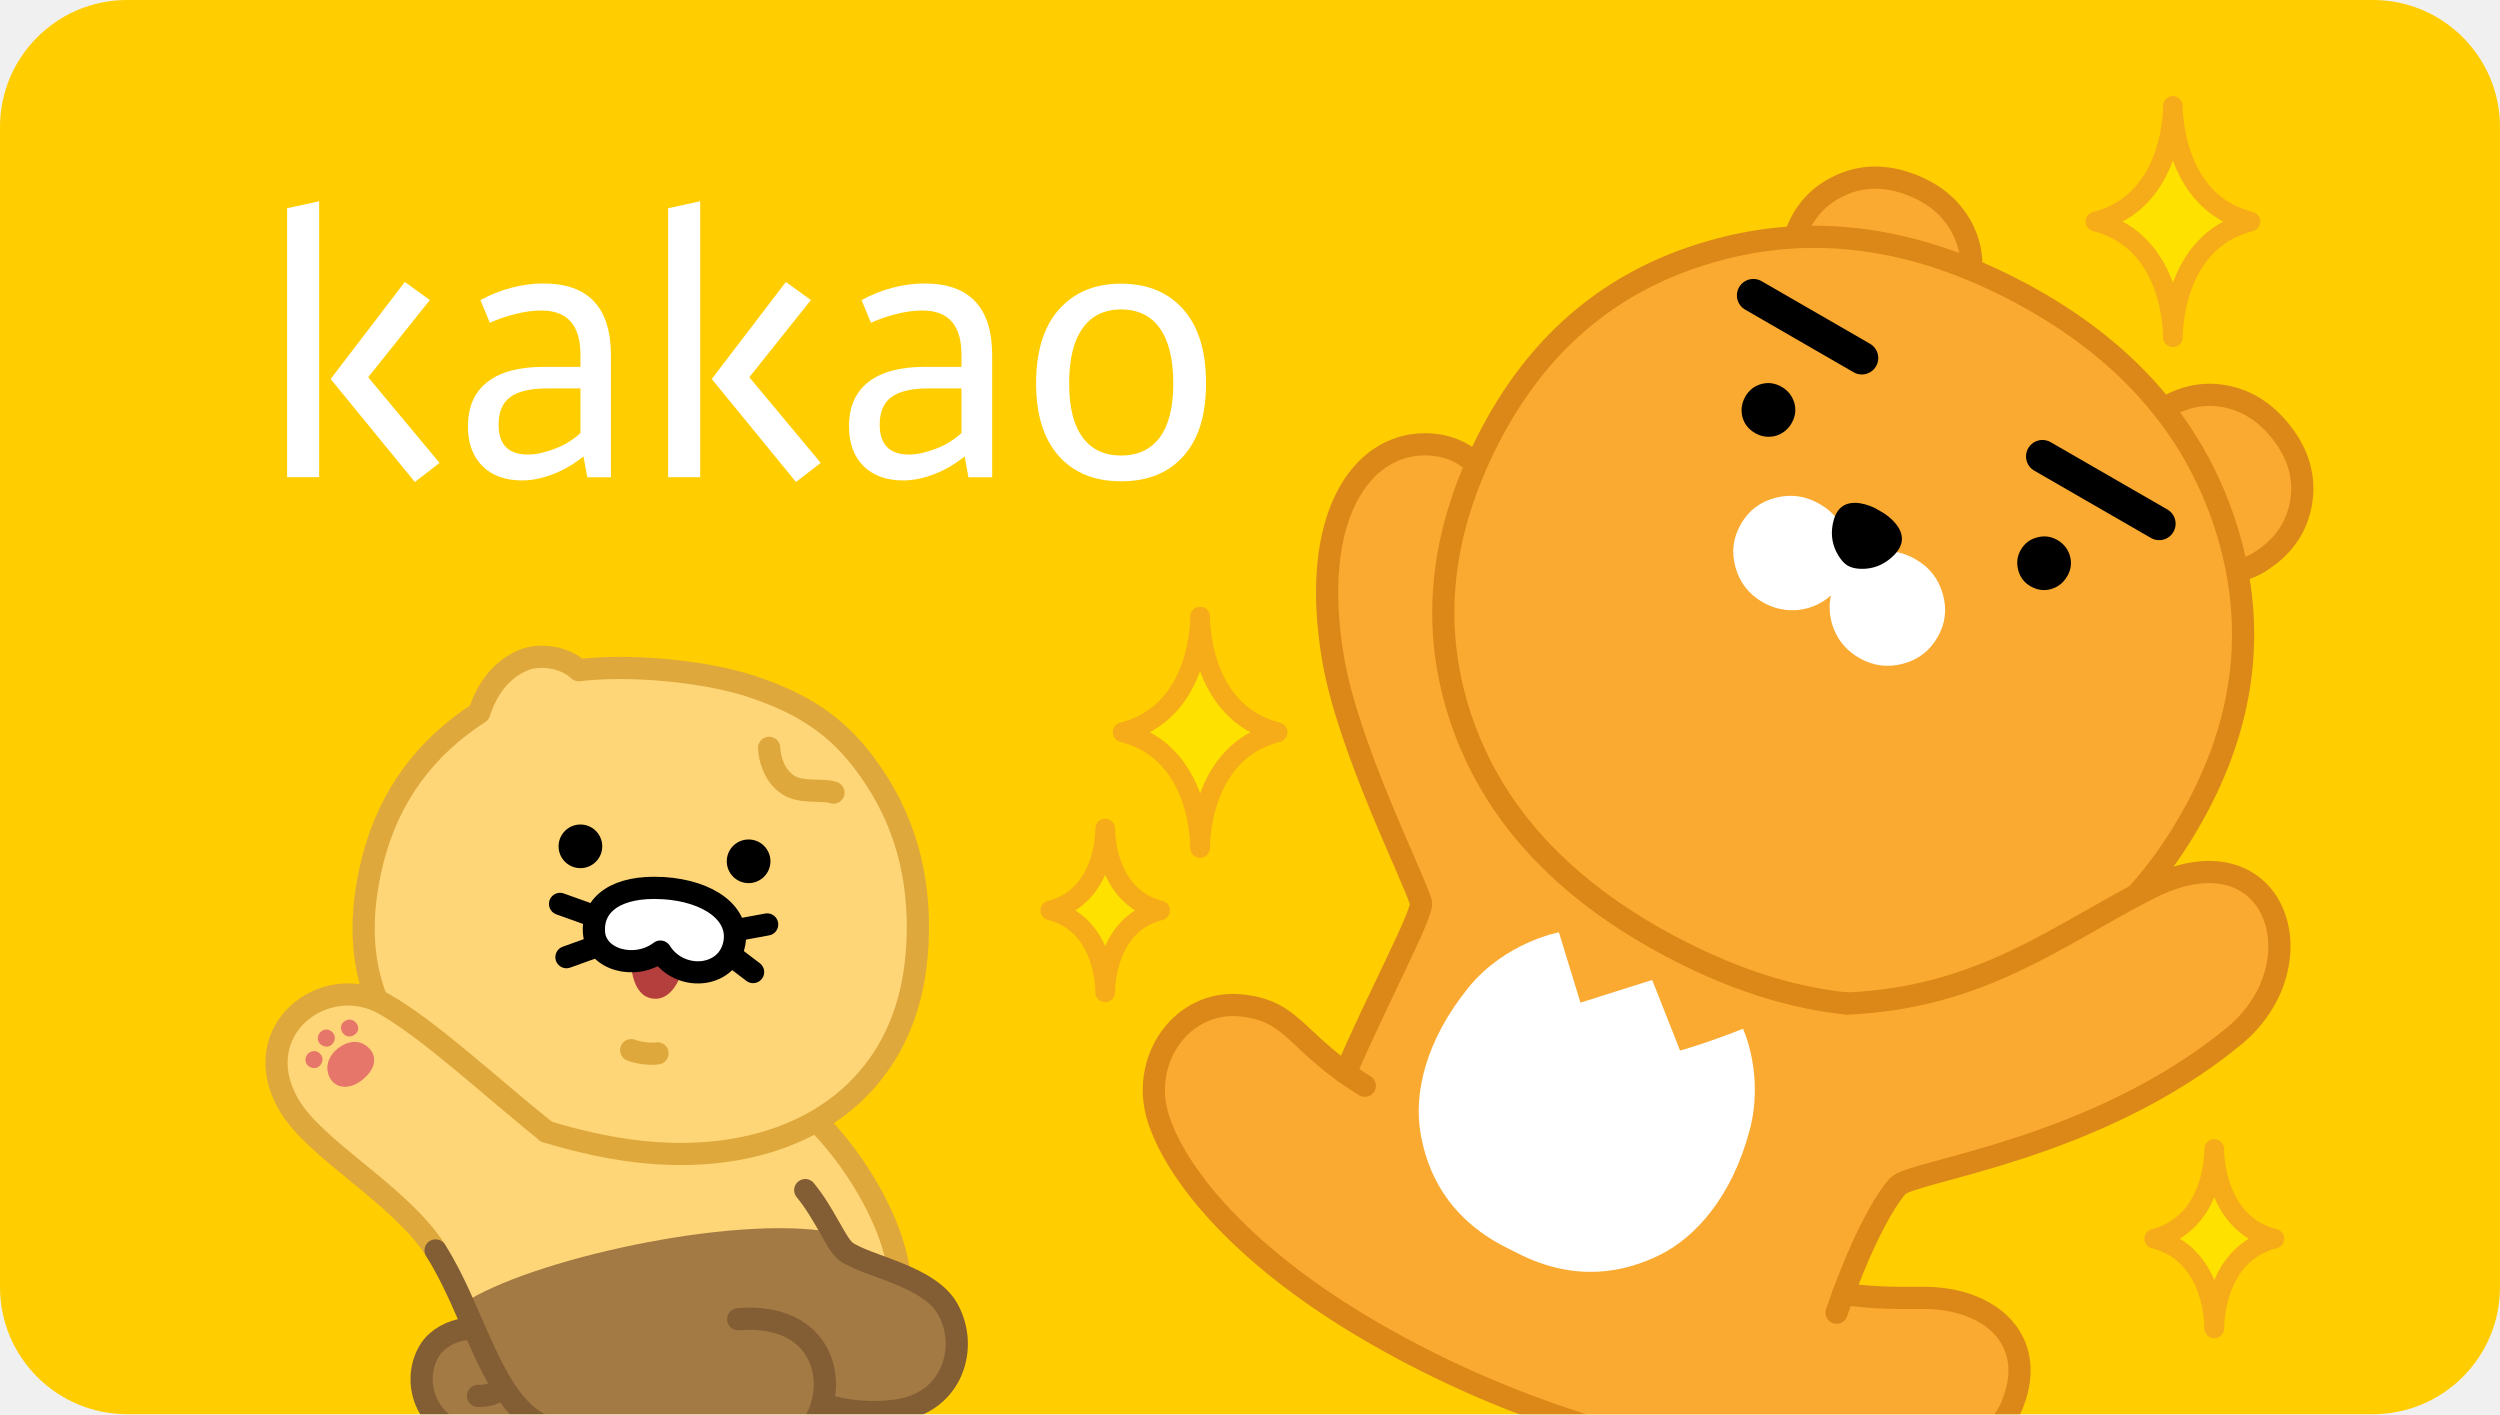
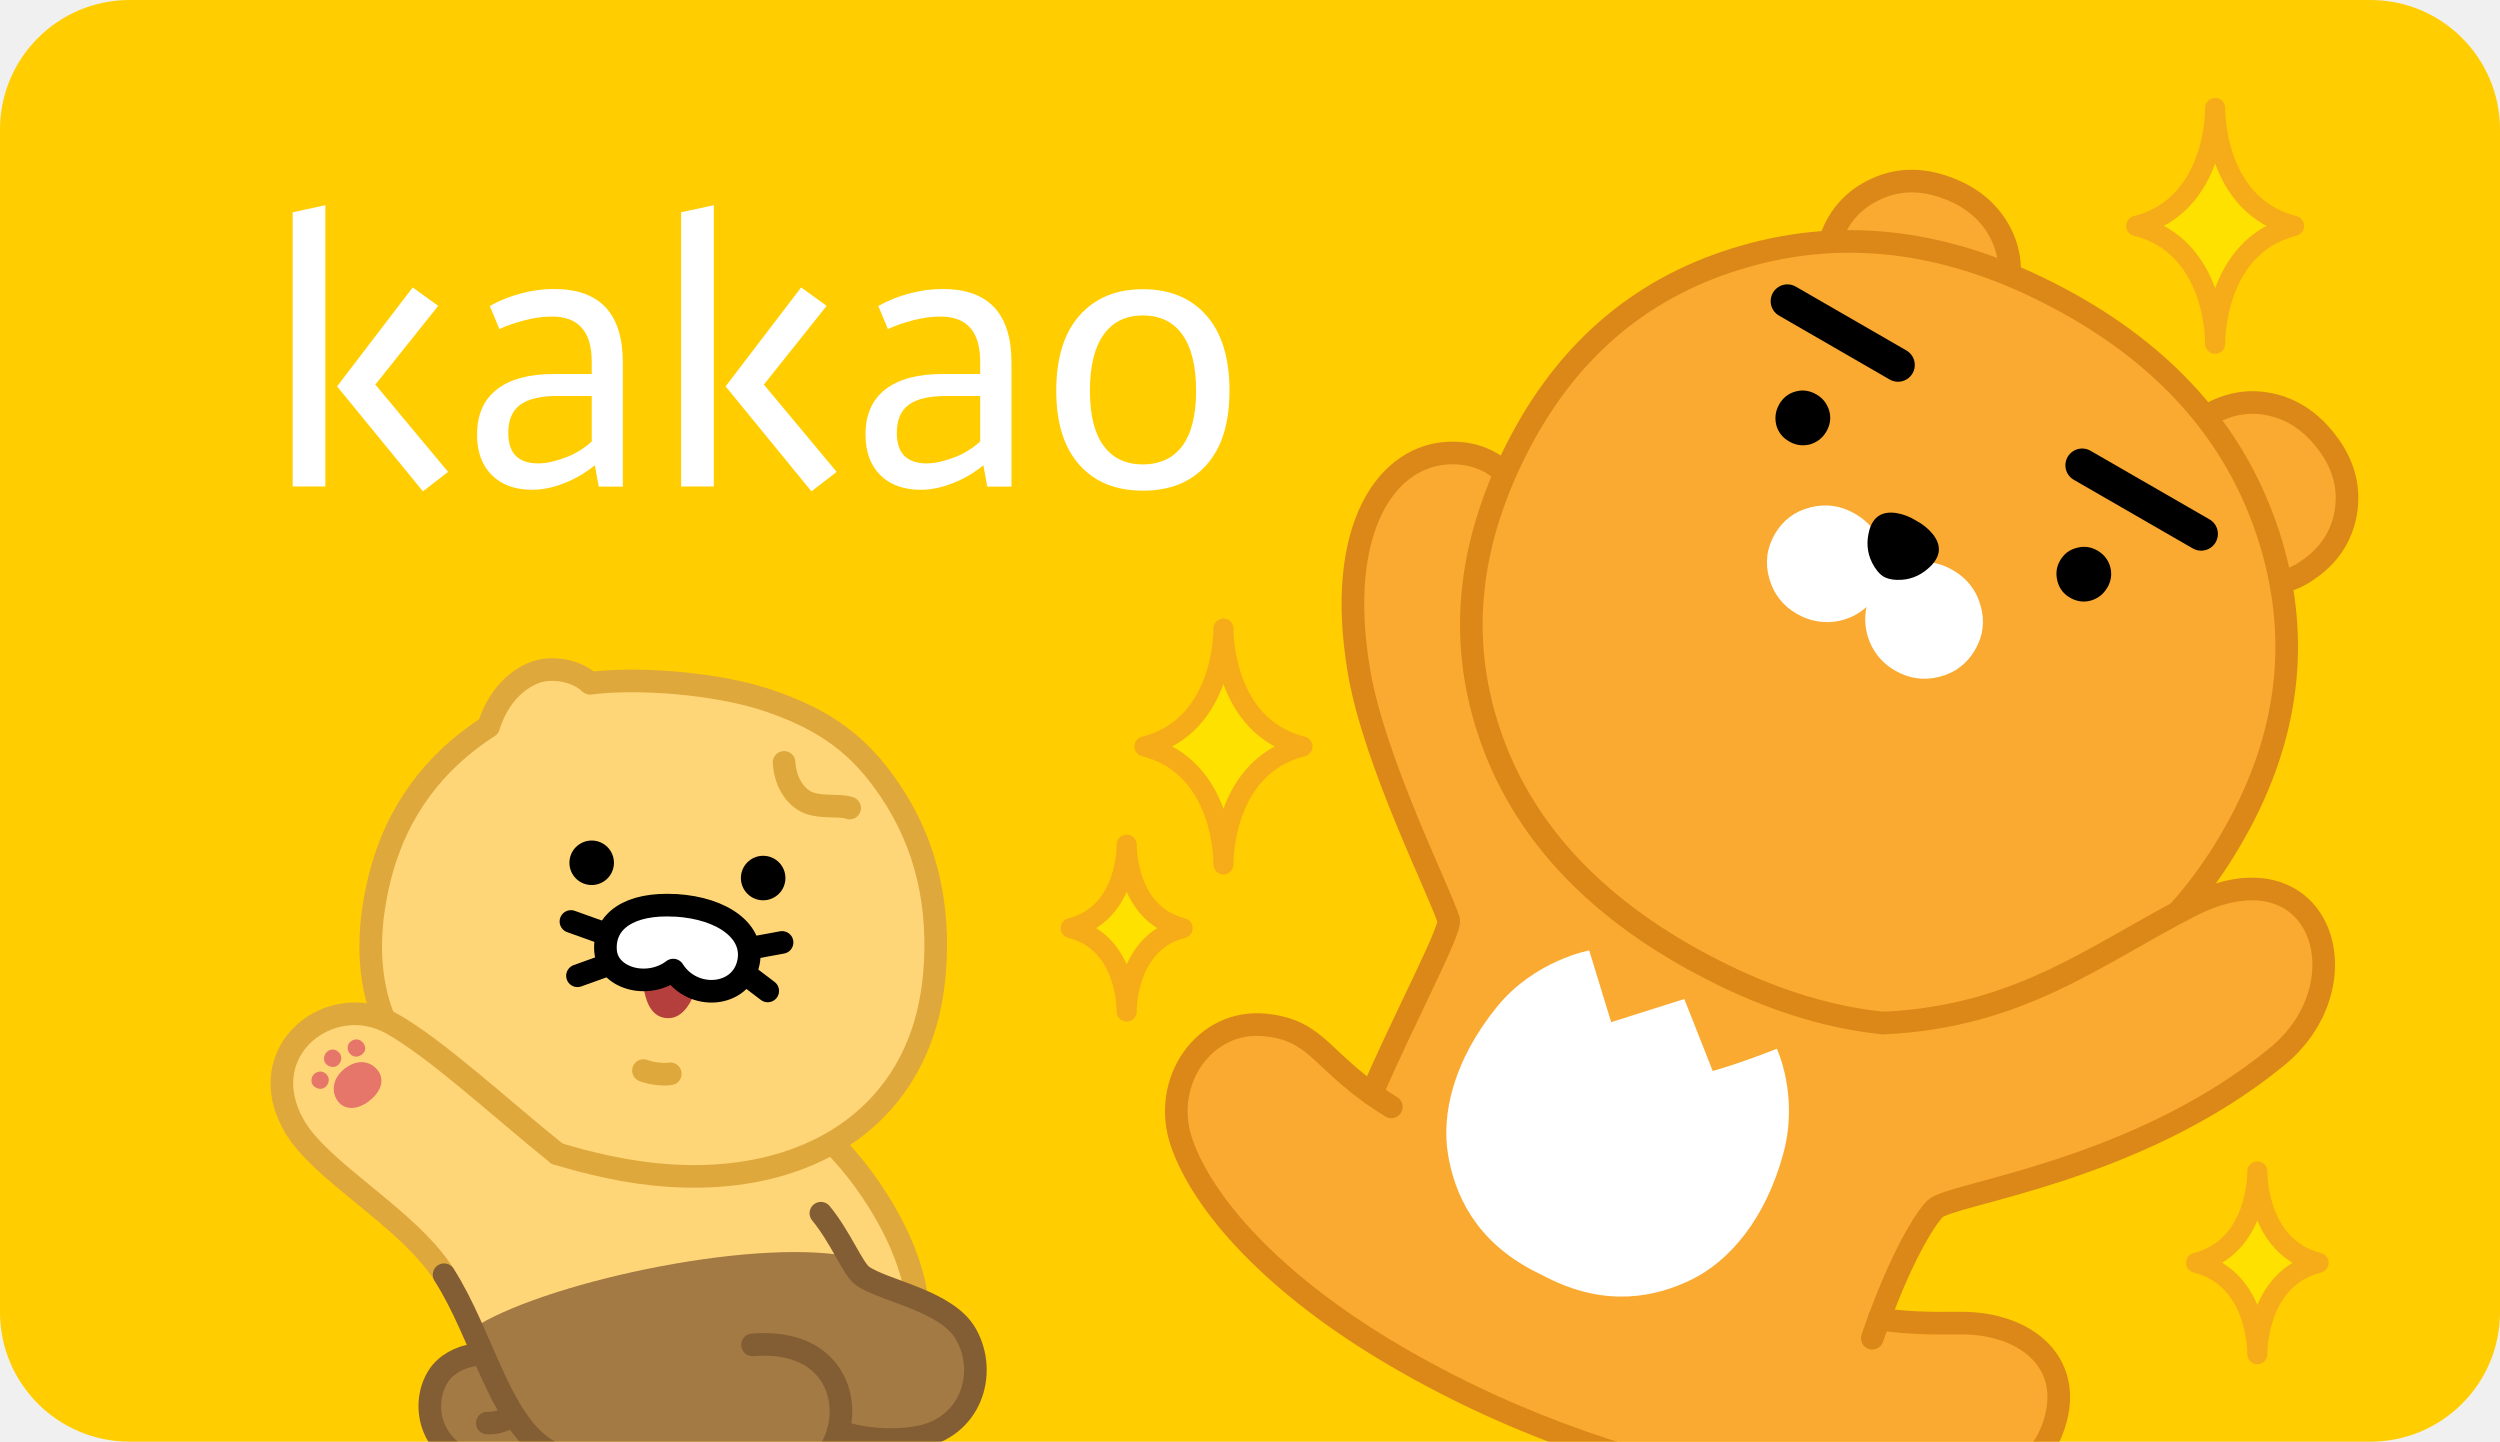
- <svg xmlns="http://www.w3.org/2000/svg" width="472" height="267" viewBox="0 0 472 267" fill="none">
-   <path d="M0 24C0 10.745 10.745 0 24 0H448C461.255 0 472 10.745 472 24V243C472 256.255 461.255 267 448 267H24C10.745 267 0 256.255 0 243V24Z" fill="#FFCD00" />
-   <mask id="mask0_1815_46511" style="mask-type:alpha" maskUnits="userSpaceOnUse" x="0" y="0" width="472" height="267">
-     <path d="M0 24C0 10.745 10.745 0 24 0H448C461.255 0 472 10.745 472 24V243C472 256.255 461.255 267 448 267H24C10.745 267 0 256.255 0 243V24Z" fill="#FFCD00" />
+ <svg xmlns="http://www.w3.org/2000/svg" width="463" height="267" viewBox="0 0 463 267" fill="none">
+   <path d="M0 24C0 10.745 10.745 0 24 0H439C452.255 0 463 10.745 463 24V243C463 256.255 452.255 267 439 267H24C10.745 267 0 256.255 0 243V24Z" fill="#FFCD00" />
+   <mask id="mask0_2686_43533" style="mask-type:alpha" maskUnits="userSpaceOnUse" x="0" y="0" width="463" height="267">
+     <path d="M0 24C0 10.745 10.745 0 24 0H439C452.255 0 463 10.745 463 24V243C463 256.255 452.255 267 439 267H24C10.745 267 0 256.255 0 243V24Z" fill="#FFCD00" />
  </mask>
-   <g mask="url(#mask0_1815_46511)">
+   <g mask="url(#mask0_2686_43533)">
    <path d="M362.835 245.041C356.934 245.119 352.337 244.948 348.005 244.266L347.88 244.203C348.61 242.667 349.34 240.96 350.039 239.051C355.49 224.278 393.023 175.49 372.152 155.533C351.297 135.577 283.093 94.641 283.093 94.641C283.093 94.641 280.065 83.887 269.008 83.871C257.004 83.84 247.112 97.558 251.678 124.389C254.535 141.133 266.586 164.968 268.263 170.353C268.822 172.153 260.001 188.695 254.022 202.569C244.379 195.694 243.416 190.759 234.363 189.813C223.011 188.618 214.967 200.349 218.802 211.538C222.685 222.851 235.589 237.748 258.557 251.171C281.525 264.594 305.036 271.934 325.86 275.658C349.915 279.972 374.28 279.259 379.948 265.06C384.824 252.863 375.569 244.855 362.819 245.026L362.835 245.041Z" fill="#FAAA30" />
    <path d="M283.11 94.656C283.11 94.656 280.081 83.902 269.025 83.887C257.021 83.856 247.129 97.574 251.694 124.404C254.552 141.148 266.602 164.984 268.279 170.369C268.854 172.2 260.018 188.571 254.039 202.584" stroke="#DB8819" stroke-width="4.19" stroke-linecap="round" stroke-linejoin="round" />
    <path fill-rule="evenodd" clip-rule="evenodd" d="M343.096 52.169C341.186 50.757 339.54 49.577 338.158 48.615C338.205 47.576 338.438 46.365 338.857 44.984C340.193 40.577 342.848 37.365 346.792 35.347C350.768 33.299 355.085 33.035 359.744 34.556C364.356 36.046 367.741 38.575 369.9 42.16C371.918 45.45 372.586 49.003 371.919 52.836C370.288 53.255 367.803 53.845 364.464 54.621C363.735 54.807 363.051 54.947 362.415 55.086C359.542 55.723 356.855 55.986 354.34 55.878C350.814 55.924 347.072 54.683 343.112 52.169H343.096Z" fill="#FAAA30" />
    <path d="M338.158 48.661C338.189 47.606 338.391 46.365 338.81 44.968C340.177 40.546 342.848 37.318 346.808 35.316C350.799 33.268 355.085 32.988 359.682 34.478C364.309 35.999 367.726 38.544 369.9 42.113C372.027 45.589 372.664 49.375 371.825 53.503" stroke="#DB8819" stroke-width="4.19" stroke-linecap="round" stroke-linejoin="round" />
    <path fill-rule="evenodd" clip-rule="evenodd" d="M434.376 95.139C433.615 99.499 431.317 102.975 427.481 105.551C426.953 105.939 426.441 106.265 425.959 106.498C425.664 106.405 425.353 106.296 425.027 106.172C422.962 105.551 420.959 104.527 419.018 103.084C412.169 98.025 408.768 91.818 408.815 84.462C408.846 81.902 409.358 79.155 410.321 76.207C413.846 74.546 417.449 74.174 421.145 75.105C425.198 76.114 428.615 78.612 431.394 82.585C434.205 86.588 435.199 90.778 434.376 95.139Z" fill="#FAAA30" />
    <path d="M424.158 107.289C425.261 106.901 426.363 106.327 427.45 105.536C431.286 102.929 433.6 99.453 434.407 95.108C435.199 90.701 434.205 86.511 431.426 82.569C428.599 78.597 425.168 76.083 421.13 75.058C417.186 74.05 413.35 74.531 409.607 76.517" stroke="#DB8819" stroke-width="4.19" stroke-linecap="round" stroke-linejoin="round" />
    <path fill-rule="evenodd" clip-rule="evenodd" d="M381.112 55.133L381.174 55.164C401.005 65.686 413.971 80.288 420.074 98.972C425.944 117.004 424.236 134.772 414.934 152.245C405.166 170.618 391.423 182.319 373.72 187.331C355.458 192.499 336.046 189.644 315.501 178.734L315.424 178.703C294.879 167.794 281.632 153.331 275.685 135.315C269.924 117.842 271.911 99.934 281.695 81.545C290.981 64.056 304.771 52.712 323.064 47.498C341.916 42.067 361.266 44.612 381.096 55.133H381.112Z" fill="#FAAA30" />
    <path fill-rule="evenodd" clip-rule="evenodd" d="M381.112 55.132C361.281 44.595 341.932 42.05 323.08 47.497C304.802 52.711 291.012 64.07 281.71 81.544C271.942 99.933 269.939 117.856 275.7 135.314C281.632 153.33 294.879 167.793 315.439 178.702L315.517 178.733C336.062 189.642 355.473 192.498 373.735 187.33C391.439 182.318 405.182 170.633 414.95 152.244C424.236 134.755 425.96 117.002 420.09 98.97C413.987 80.287 401.02 65.684 381.189 55.163L381.127 55.132H381.112Z" stroke="#DB8819" stroke-width="4.19" stroke-linecap="round" stroke-linejoin="round" />
    <path d="M331.031 55.77L351.514 67.594" stroke="black" stroke-width="6.207" stroke-linecap="round" stroke-linejoin="round" />
    <path d="M407.651 98.879L385.615 86.17" stroke="black" stroke-width="6.207" stroke-linecap="round" stroke-linejoin="round" />
    <path fill-rule="evenodd" clip-rule="evenodd" d="M390.243 108.857C389.56 110.052 388.535 110.844 387.2 111.232C385.88 111.588 384.606 111.402 383.364 110.688C382.168 110.006 381.407 108.997 381.05 107.678C380.677 106.281 380.833 104.993 381.532 103.798C382.246 102.572 383.286 101.781 384.653 101.455C385.973 101.098 387.231 101.269 388.426 101.952C389.653 102.666 390.461 103.69 390.818 105.009C391.175 106.328 390.989 107.6 390.274 108.842L390.243 108.857Z" fill="black" />
    <path fill-rule="evenodd" clip-rule="evenodd" d="M348.796 102.308L352.834 104.636C352.616 104.698 352.384 104.776 352.166 104.869C352.384 104.791 352.601 104.714 352.834 104.636C355.862 103.628 358.828 103.953 361.701 105.614C364.31 107.119 366.003 109.307 366.81 112.178C367.618 115.049 367.291 117.764 365.801 120.325C364.294 122.932 362.089 124.592 359.201 125.337C356.312 126.082 353.564 125.694 350.955 124.189C348.843 122.963 347.306 121.256 346.343 119.052C345.426 116.88 345.209 114.661 345.675 112.411C343.967 113.947 341.932 114.863 339.588 115.157C337.165 115.39 334.882 114.909 332.77 113.683C330.161 112.178 328.469 109.99 327.661 107.119C326.854 104.248 327.195 101.502 328.702 98.91C330.177 96.35 332.366 94.705 335.255 93.975C338.159 93.23 340.892 93.618 343.501 95.124C346.389 96.784 348.144 99.189 348.781 102.308H348.796Z" fill="white" />
    <path fill-rule="evenodd" clip-rule="evenodd" d="M357.663 104.744C356.079 106.358 354.247 107.243 352.166 107.382C350.768 107.46 349.681 107.258 348.874 106.808C348.082 106.343 347.367 105.489 346.73 104.248C345.768 102.339 345.612 100.306 346.218 98.134C346.932 95.666 348.594 94.627 351.203 95.015C352.492 95.232 353.719 95.697 354.883 96.427C356.095 97.079 357.12 97.901 357.943 98.91C359.573 100.974 359.433 102.882 357.663 104.744Z" fill="black" />
    <path fill-rule="evenodd" clip-rule="evenodd" d="M329.495 74.888C330.209 73.663 331.234 72.856 332.554 72.499C333.874 72.142 335.147 72.328 336.39 73.042C337.585 73.725 338.377 74.749 338.781 76.099C339.138 77.418 338.952 78.69 338.238 79.932C337.554 81.111 336.529 81.918 335.194 82.306C333.827 82.632 332.538 82.461 331.358 81.763C330.116 81.049 329.324 80.04 328.967 78.722C328.641 77.356 328.827 76.083 329.51 74.888H329.495Z" fill="black" />
    <path d="M348.749 189.473C374.108 188.324 388.209 176.701 405.617 167.81C429.625 155.535 438.461 181.931 421.736 195.664C395.57 217.141 361.281 220.959 358.362 223.876C356.778 225.459 352.073 232.349 346.746 247.836" fill="#FAAA30" />
    <path d="M348.749 189.473C374.108 188.324 388.209 176.701 405.617 167.81C429.625 155.535 438.461 181.931 421.736 195.664C395.57 217.141 361.281 220.959 358.362 223.876C356.778 225.459 352.073 232.349 346.746 247.836" stroke="#DB8819" stroke-width="4.19" stroke-linecap="round" stroke-linejoin="round" />
    <path d="M257.672 204.99C244.472 196.874 244.472 190.884 234.378 189.828C223.027 188.633 214.982 200.365 218.818 211.554C222.7 222.866 235.605 237.764 258.573 251.187C281.54 264.61 305.051 271.95 325.876 275.674C349.93 279.988 374.295 279.274 379.964 265.075C384.84 252.878 375.584 244.871 362.835 245.042C356.934 245.119 352.337 244.948 348.005 244.266" stroke="#DB8819" stroke-width="4.19" stroke-linecap="round" stroke-linejoin="round" />
    <path d="M241.212 138.248C226.211 134.477 226.583 116.414 226.583 116.414C226.583 116.414 226.941 134.477 211.955 138.248C226.956 142.019 226.583 160.082 226.583 160.082C226.583 160.082 226.211 142.019 241.212 138.248Z" fill="#FFE100" stroke="#F6AC19" stroke-width="3.724" stroke-linecap="round" stroke-linejoin="round" />
    <path d="M424.874 41.834C409.873 38.063 410.246 20 410.246 20C410.246 20 410.603 38.063 395.617 41.834C410.618 45.605 410.246 63.668 410.246 63.668C410.246 63.668 409.888 45.605 424.874 41.834Z" fill="#FFE100" stroke="#F6AC19" stroke-width="3.724" stroke-linecap="round" stroke-linejoin="round" />
    <path d="M429.393 233.87C417.777 230.952 418.057 216.939 418.057 216.939C418.057 216.939 418.336 230.937 406.721 233.87C418.352 236.787 418.057 250.8 418.057 250.8C418.057 250.8 417.777 236.802 429.393 233.87Z" fill="#FFE100" stroke="#F6AC19" stroke-width="3.724" stroke-linecap="round" stroke-linejoin="round" />
    <path d="M219.021 171.889C208.399 169.22 208.663 156.434 208.663 156.434C208.663 156.434 208.927 169.22 198.305 171.889C208.927 174.559 208.663 187.345 208.663 187.345C208.663 187.345 208.399 174.559 219.021 171.889Z" fill="#FFE100" stroke="#F6AC19" stroke-width="3.724" stroke-linecap="round" stroke-linejoin="round" />
    <path d="M284.243 235.467C273.047 229.741 269.382 220.973 268.186 213.882C266.913 206.371 269.164 196.408 277.24 186.461C284.212 177.864 294.322 176.018 294.322 176.018L298.39 189.301L311.932 185.018L317.196 198.348C317.196 198.348 321.606 197.169 329.076 194.236C329.076 194.236 333.175 202.895 330.287 213.571C326.948 225.924 320.177 233.574 313.345 236.941C306.885 240.123 297.629 242.295 286.433 236.569L284.259 235.467H284.243Z" fill="white" />
    <path d="M90.254 263.548C96.419 263.734 97.755 257.465 95.239 253.865C91.807 248.946 83.887 250.622 81.185 254.843C77.629 260.398 79.912 269.585 89.478 271.276C97.196 272.642 102.631 270.438 106.669 266.419L100.426 255.355" fill="#A37944" />
    <path d="M90.254 263.548C96.419 263.734 97.755 257.465 95.239 253.865C91.807 248.946 83.887 250.622 81.185 254.843C77.629 260.398 79.912 269.585 89.478 271.276C97.196 272.642 102.631 270.438 106.669 266.419L100.426 255.355" stroke="#835D33" stroke-width="4.19" stroke-linecap="round" stroke-linejoin="round" />
    <path d="M152.029 209.749L103.143 213.66C92.661 205.233 80.797 194.2 72.473 189.545C61.261 183.291 46.524 194.526 54.444 208.461C59.351 217.089 75.408 225.422 82.257 236.083C89.291 247.054 92.506 263.1 101.156 268.438C111.312 274.707 137.773 278.261 149.28 272.69C152.371 271.2 154.482 268.174 155.337 264.776L156.734 224.693" fill="#FFD677" />
    <path d="M150.041 208.229C157.945 213.582 170.244 230.761 169.949 243.827C169.67 256.117 155.771 253.758 153.287 245.658" fill="#FFD677" />
    <path d="M150.041 208.229C157.945 213.582 170.244 230.761 169.949 243.827C169.67 256.117 155.771 253.758 153.287 245.658" stroke="#DEA83D" stroke-width="4.19" stroke-linecap="round" stroke-linejoin="round" />
    <path d="M178.894 247.084C175.338 240.799 163.629 239.077 159.716 236.284C158.955 235.74 158.132 234.375 157.138 232.652C138.27 229.207 99.587 237.944 87.443 246.106C91.496 255.169 94.897 264.588 101.14 268.437C111.296 274.706 137.758 278.26 149.265 272.689C152.262 271.246 154.343 268.359 155.243 265.085C159.716 266.606 165.027 267.025 169.872 266.218C179.795 264.557 183.009 254.378 178.894 247.1" fill="#A37944" />
    <path d="M173.055 180.512C174.157 167.617 171.502 156.351 164.948 146.559C159.296 138.086 152.929 133.275 141.965 129.628C132.648 126.54 118.206 125.408 109.277 126.54C106.792 124.151 101.978 123.22 98.561 124.74C94.85 126.385 92.008 129.753 90.486 134.563C80.548 140.926 73.404 150.19 70.33 162.558C67.798 172.722 68.171 181.49 71.184 188.907C73.808 195.332 80.02 196.527 86.418 200.918C91.449 204.379 103.112 213.643 103.112 213.643C106.124 214.574 109.323 215.412 112.693 216.126C144.248 222.876 170.523 209.841 173.039 180.497" fill="#FFD677" />
    <path d="M173.055 180.512C174.157 167.617 171.502 156.351 164.948 146.559C159.296 138.086 152.929 133.275 141.965 129.628C132.648 126.54 118.206 125.408 109.277 126.54C106.792 124.151 101.978 123.22 98.561 124.74C94.85 126.385 92.008 129.753 90.486 134.563C80.548 140.926 73.404 150.19 70.33 162.558C67.798 172.722 68.171 181.49 71.184 188.907C73.808 195.332 80.02 196.527 86.418 200.918C91.449 204.379 103.112 213.643 103.112 213.643C106.124 214.574 109.323 215.412 112.693 216.126C144.248 222.876 170.523 209.841 173.039 180.497L173.055 180.512Z" stroke="#DEA83D" stroke-width="4.19" stroke-linecap="round" stroke-linejoin="round" />
    <path d="M145.213 141.189C145.275 143.222 146.191 146.528 148.847 148.219C151.362 149.833 155.447 148.917 157.357 149.647" fill="#FFD677" />
    <path d="M145.213 141.189C145.275 143.222 146.191 146.528 148.847 148.219C151.362 149.833 155.447 148.917 157.357 149.647" stroke="#DEA83D" stroke-width="4.19" stroke-linecap="round" stroke-linejoin="round" />
    <path d="M119.17 198.266C119.776 198.498 120.707 198.747 121.686 198.855C122.586 198.964 123.456 198.979 124.139 198.871" stroke="#DEA83D" stroke-width="4.19" stroke-linecap="round" stroke-linejoin="round" />
    <path d="M119.044 178.541C119.044 178.541 118.19 188.473 123.687 188.566C128.486 188.659 129.775 179.72 129.775 179.72" fill="#B53F3C" />
    <path d="M144.839 174.537L134.621 176.415" stroke="black" stroke-width="4.19" stroke-linecap="round" stroke-linejoin="round" />
    <path d="M142.183 183.523L135.832 178.697" stroke="black" stroke-width="4.19" stroke-linecap="round" stroke-linejoin="round" />
    <path d="M105.736 170.658L114.759 173.886" stroke="black" stroke-width="4.19" stroke-linecap="round" stroke-linejoin="round" />
    <path d="M106.947 180.713L114.665 177.936" stroke="black" stroke-width="4.19" stroke-linecap="round" stroke-linejoin="round" />
    <path d="M125.116 167.68C116.638 167.167 111.715 170.581 112.15 176.121C112.553 181.196 119.914 183.275 124.682 179.659C128.284 185.417 137.307 184.765 138.627 178.185C139.745 172.599 133.999 168.207 125.116 167.664" fill="white" />
    <path d="M125.116 167.68C116.638 167.167 111.715 170.581 112.15 176.121C112.553 181.196 119.914 183.275 124.682 179.659C128.284 185.417 137.307 184.765 138.627 178.185C139.745 172.599 133.999 168.207 125.116 167.664V167.68Z" stroke="black" stroke-width="4.19" stroke-linecap="round" stroke-linejoin="round" />
    <path d="M113.688 160.152C113.487 162.417 111.483 164.093 109.216 163.891C106.949 163.69 105.272 161.688 105.474 159.422C105.675 157.157 107.679 155.481 109.946 155.682C112.213 155.884 113.89 157.886 113.688 160.152Z" fill="black" />
    <path d="M145.444 162.978C145.242 165.243 143.239 166.919 140.972 166.718C138.705 166.516 137.027 164.514 137.229 162.248C137.431 159.983 139.434 158.307 141.702 158.509C143.969 158.71 145.646 160.712 145.444 162.978Z" fill="black" />
    <path d="M152.029 224.691C155.741 229.207 157.93 234.995 159.716 236.283C163.63 239.092 175.338 240.815 178.895 247.084C183.01 254.362 179.795 264.542 169.872 266.202C165.027 267.009 159.716 266.59 155.244 265.069" stroke="#835D33" stroke-width="4.19" stroke-linecap="round" stroke-linejoin="round" />
    <path d="M103.143 213.644C92.661 205.218 80.797 194.184 72.473 189.529C61.261 183.275 46.524 194.51 54.444 208.445C59.351 217.073 75.424 225.407 82.257 236.068" fill="#FFD677" />
    <path d="M103.143 213.644C92.661 205.218 80.797 194.184 72.473 189.529C61.261 183.275 46.524 194.51 54.444 208.445C59.351 217.073 75.424 225.407 82.257 236.068" stroke="#DEA83D" stroke-width="4.19" stroke-linecap="round" stroke-linejoin="round" />
    <path d="M82.24 236.082C89.275 247.053 92.489 263.099 101.139 268.437C111.295 274.706 137.757 278.26 149.264 272.689C159.14 267.909 159.125 247.488 139.372 249.071" stroke="#835D33" stroke-width="4.19" stroke-linecap="round" stroke-linejoin="round" />
    <path d="M69.771 198.001C71.169 199.537 70.982 201.803 68.451 203.836C66.059 205.76 63.606 205.527 62.457 203.789C61.245 201.943 61.758 199.553 63.777 197.955C65.796 196.356 68.14 196.217 69.771 198.001Z" fill="#E6756A" />
    <path d="M67.163 193.035C67.753 193.686 67.892 194.617 67.038 195.285C66.34 195.828 65.501 195.843 64.88 195.223C64.212 194.571 64.212 193.438 64.911 192.91C65.703 192.305 66.573 192.383 67.163 193.035Z" fill="#E6756A" />
    <path d="M63.016 196.729C62.612 197.505 61.773 197.862 60.857 197.396C60.065 196.993 59.801 196.155 60.158 195.348C60.531 194.495 61.587 194.107 62.348 194.572C63.187 195.084 63.435 195.938 63.016 196.729Z" fill="#E6756A" />
    <path d="M60.688 200.778C60.284 201.554 59.445 201.911 58.529 201.445C57.737 201.042 57.473 200.204 57.83 199.397C58.203 198.544 59.352 198.218 60.02 198.621C60.874 199.133 61.107 199.987 60.688 200.778Z" fill="#E6756A" />
  </g>
  <path d="M60.257 90.094H54.203V39.313L60.257 38V90.094ZM76.418 53.225L81.157 56.647L69.513 71.224L82.99 87.393L78.325 91L62.423 71.557L76.436 53.225H76.418Z" fill="white" />
  <path d="M88.356 80.438C88.356 76.793 89.578 74.037 92.003 72.132C94.428 70.226 97.983 69.264 102.611 69.264H109.59V66.97C109.59 61.402 107.128 58.627 102.222 58.627C100.649 58.627 98.982 58.849 97.261 59.293C95.521 59.737 93.947 60.274 92.485 60.94L90.707 56.666C92.503 55.667 94.447 54.872 96.52 54.335C98.594 53.781 100.63 53.522 102.592 53.522C111.089 53.522 115.347 58.054 115.347 67.118V90.113H110.886L110.164 86.172C108.368 87.615 106.443 88.744 104.407 89.521C102.37 90.316 100.426 90.705 98.594 90.705C95.391 90.705 92.892 89.798 91.078 87.985C89.263 86.172 88.338 83.656 88.338 80.456M99.704 85.821C100.537 85.821 101.389 85.71 102.296 85.488C103.185 85.266 104.092 84.989 104.98 84.637C105.869 84.285 106.721 83.86 107.498 83.361C108.294 82.861 108.979 82.325 109.59 81.751V73.334H103.296C100.112 73.334 97.779 73.889 96.317 74.981C94.854 76.072 94.132 77.811 94.132 80.179C94.132 83.953 95.984 85.821 99.704 85.821Z" fill="white" />
  <path d="M132.196 90.094H126.143V39.313L132.196 38V90.094ZM148.357 53.225L153.097 56.647L141.471 71.224L154.948 87.393L150.283 91L134.381 71.557L148.376 53.225H148.357Z" fill="white" />
  <path d="M160.295 80.438C160.295 76.793 161.517 74.037 163.942 72.132C166.385 70.226 169.921 69.264 174.568 69.264H181.529V66.97C181.529 61.402 179.066 58.627 174.161 58.627C172.587 58.627 170.921 58.849 169.199 59.293C167.459 59.737 165.886 60.274 164.442 60.94L162.664 56.666C164.46 55.667 166.404 54.872 168.477 54.335C170.551 53.781 172.587 53.522 174.568 53.522C183.065 53.522 187.323 58.054 187.323 67.118V90.113H182.843L182.121 86.172C180.325 87.615 178.418 88.744 176.364 89.521C174.327 90.316 172.383 90.705 170.551 90.705C167.348 90.705 164.849 89.798 163.016 87.985C161.202 86.172 160.295 83.656 160.295 80.456M171.643 85.821C172.476 85.821 173.328 85.71 174.235 85.488C175.123 85.266 176.03 84.989 176.919 84.637C177.808 84.285 178.659 83.86 179.437 83.361C180.214 82.861 180.918 82.325 181.529 81.751V73.334H175.253C172.069 73.334 169.736 73.889 168.274 74.981C166.811 76.072 166.089 77.811 166.089 80.179C166.089 83.953 167.941 85.821 171.661 85.821" fill="white" />
  <path d="M211.649 53.559C216.647 53.559 220.572 55.187 223.423 58.424C226.274 61.661 227.699 66.305 227.699 72.354C227.699 78.403 226.292 82.88 223.46 86.08C220.627 89.28 216.703 90.871 211.667 90.871C206.632 90.871 202.744 89.28 199.894 86.08C197.043 82.88 195.617 78.31 195.617 72.354C195.617 66.397 197.043 61.661 199.931 58.424C202.8 55.187 206.706 53.559 211.667 53.559M211.649 58.424C208.502 58.424 206.077 59.608 204.392 61.976C202.707 64.344 201.856 67.803 201.856 72.354C201.856 76.904 202.707 80.271 204.392 82.565C206.077 84.859 208.502 86.006 211.649 86.006C214.796 86.006 217.295 84.859 218.98 82.565C220.664 80.271 221.516 76.868 221.516 72.354C221.516 67.84 220.664 64.344 218.98 61.976C217.295 59.608 214.851 58.424 211.649 58.424Z" fill="white" />
</svg>
